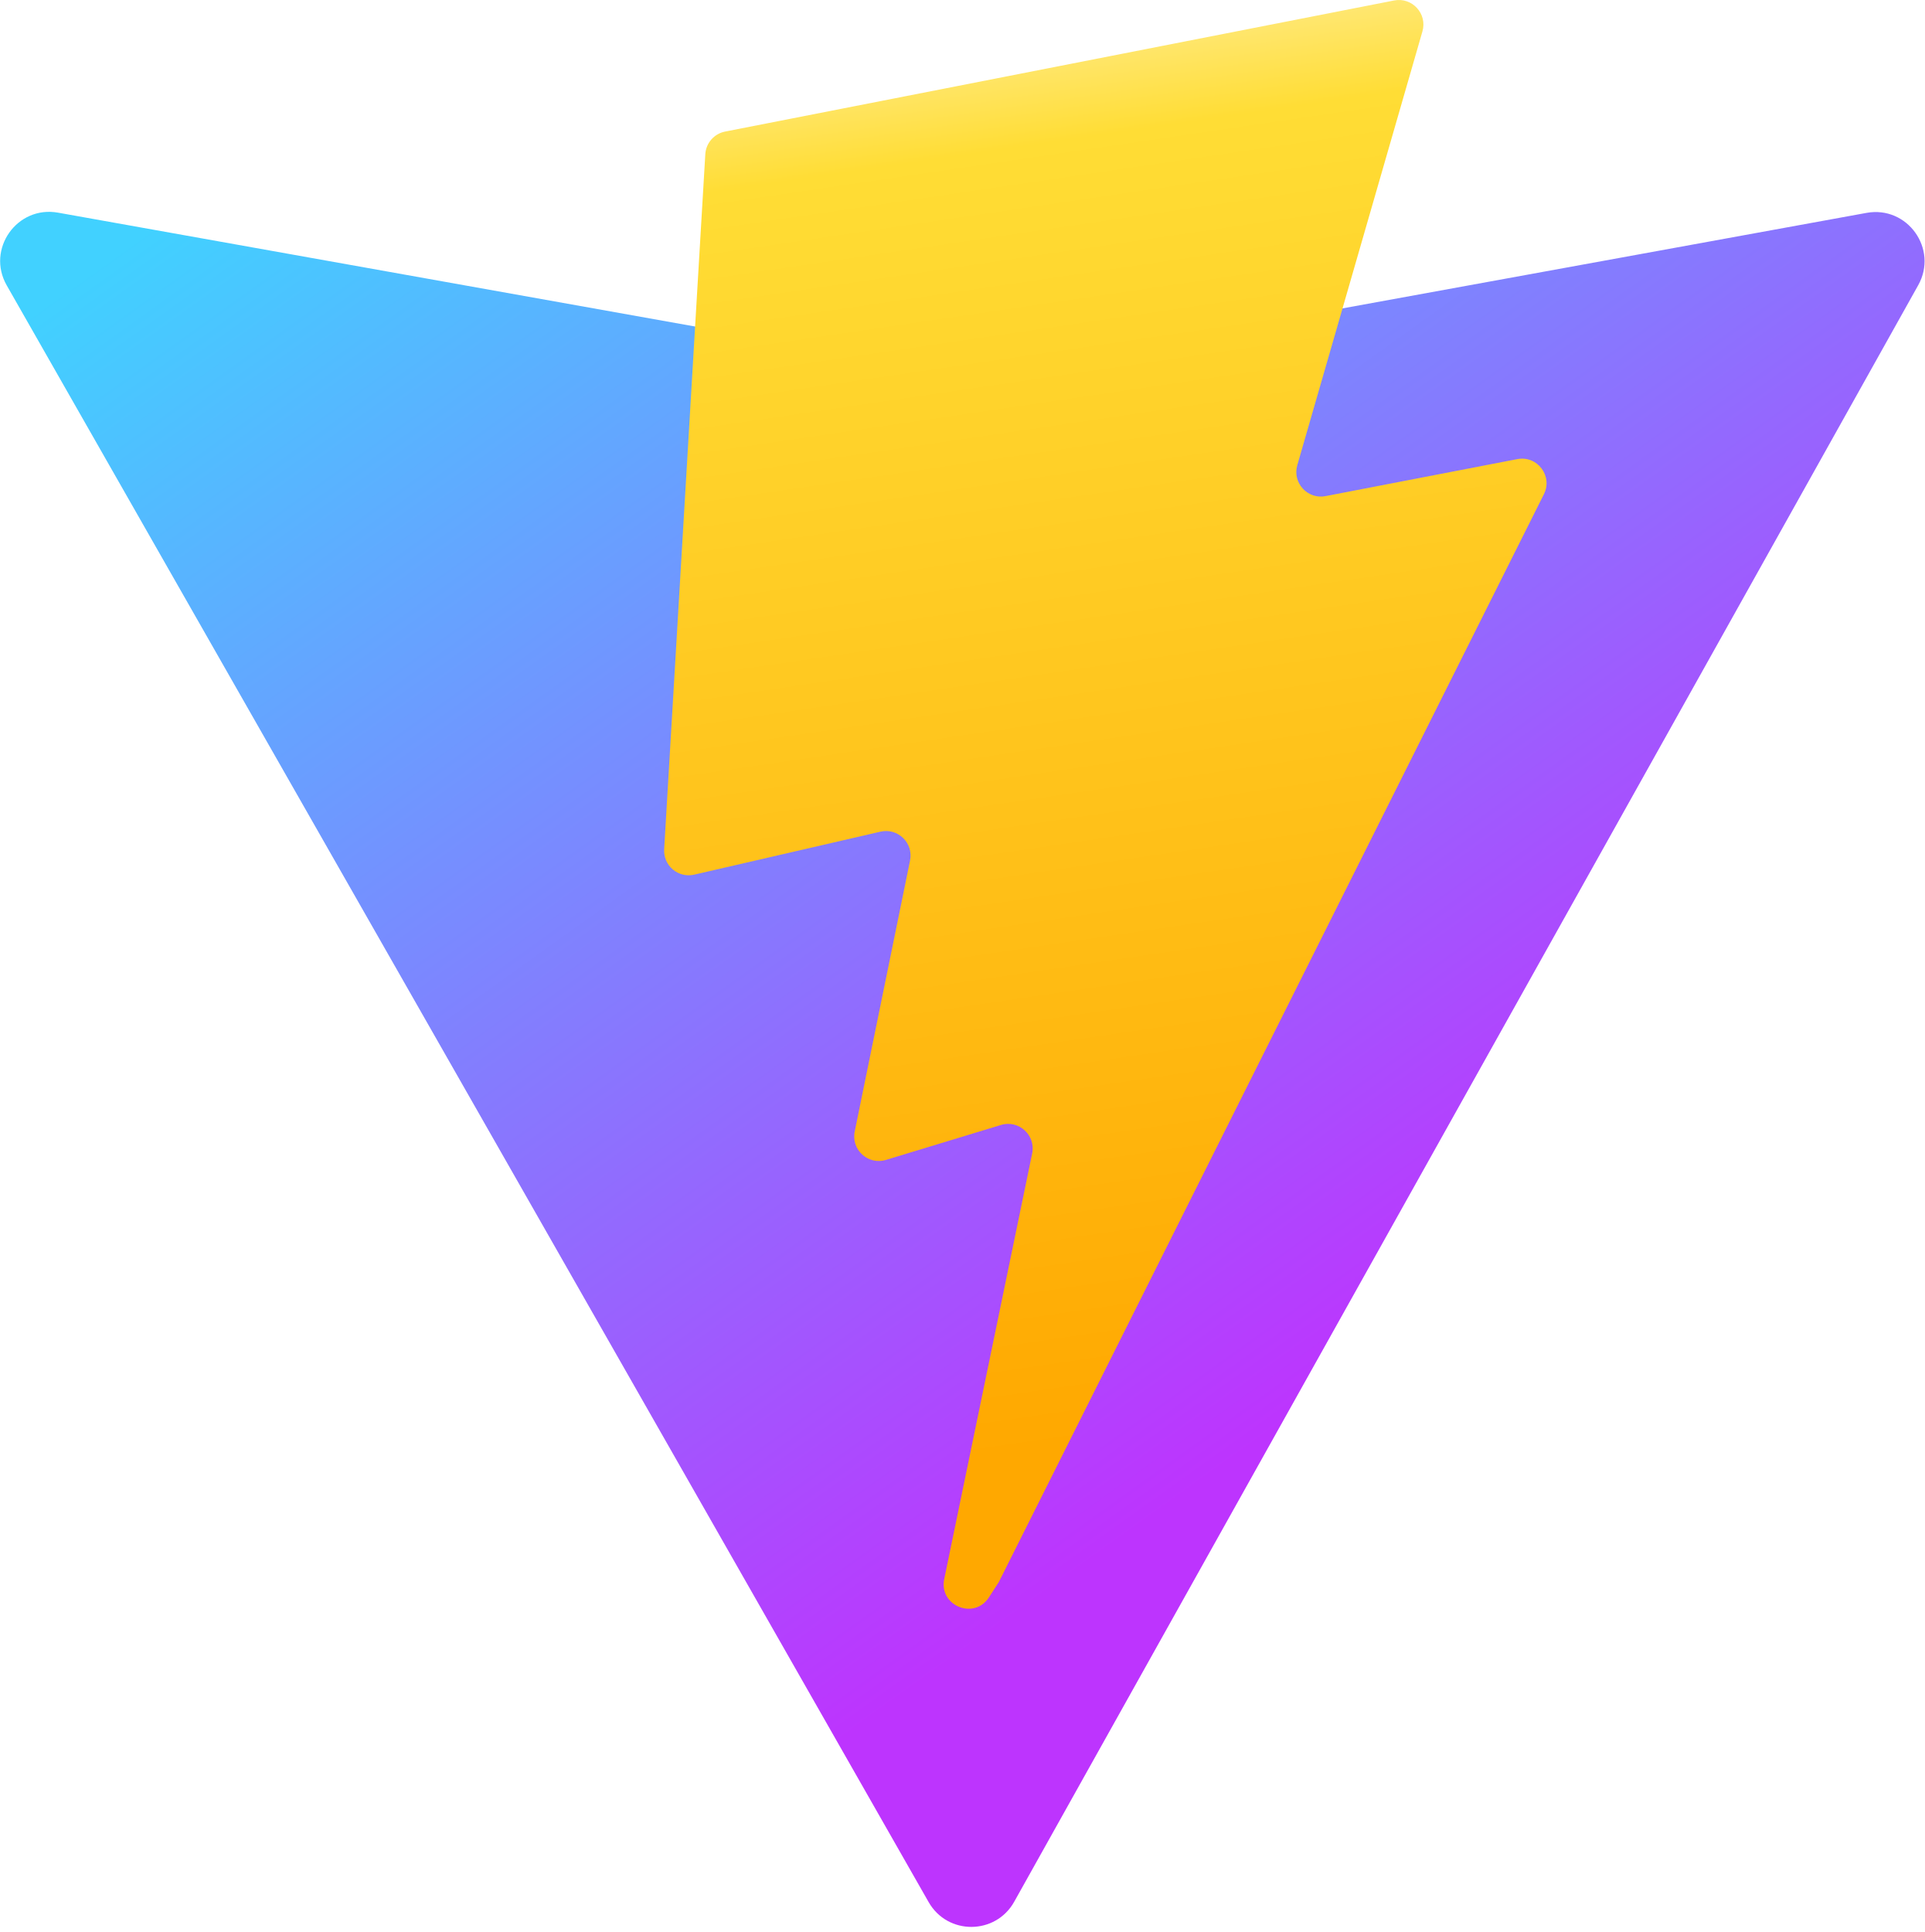
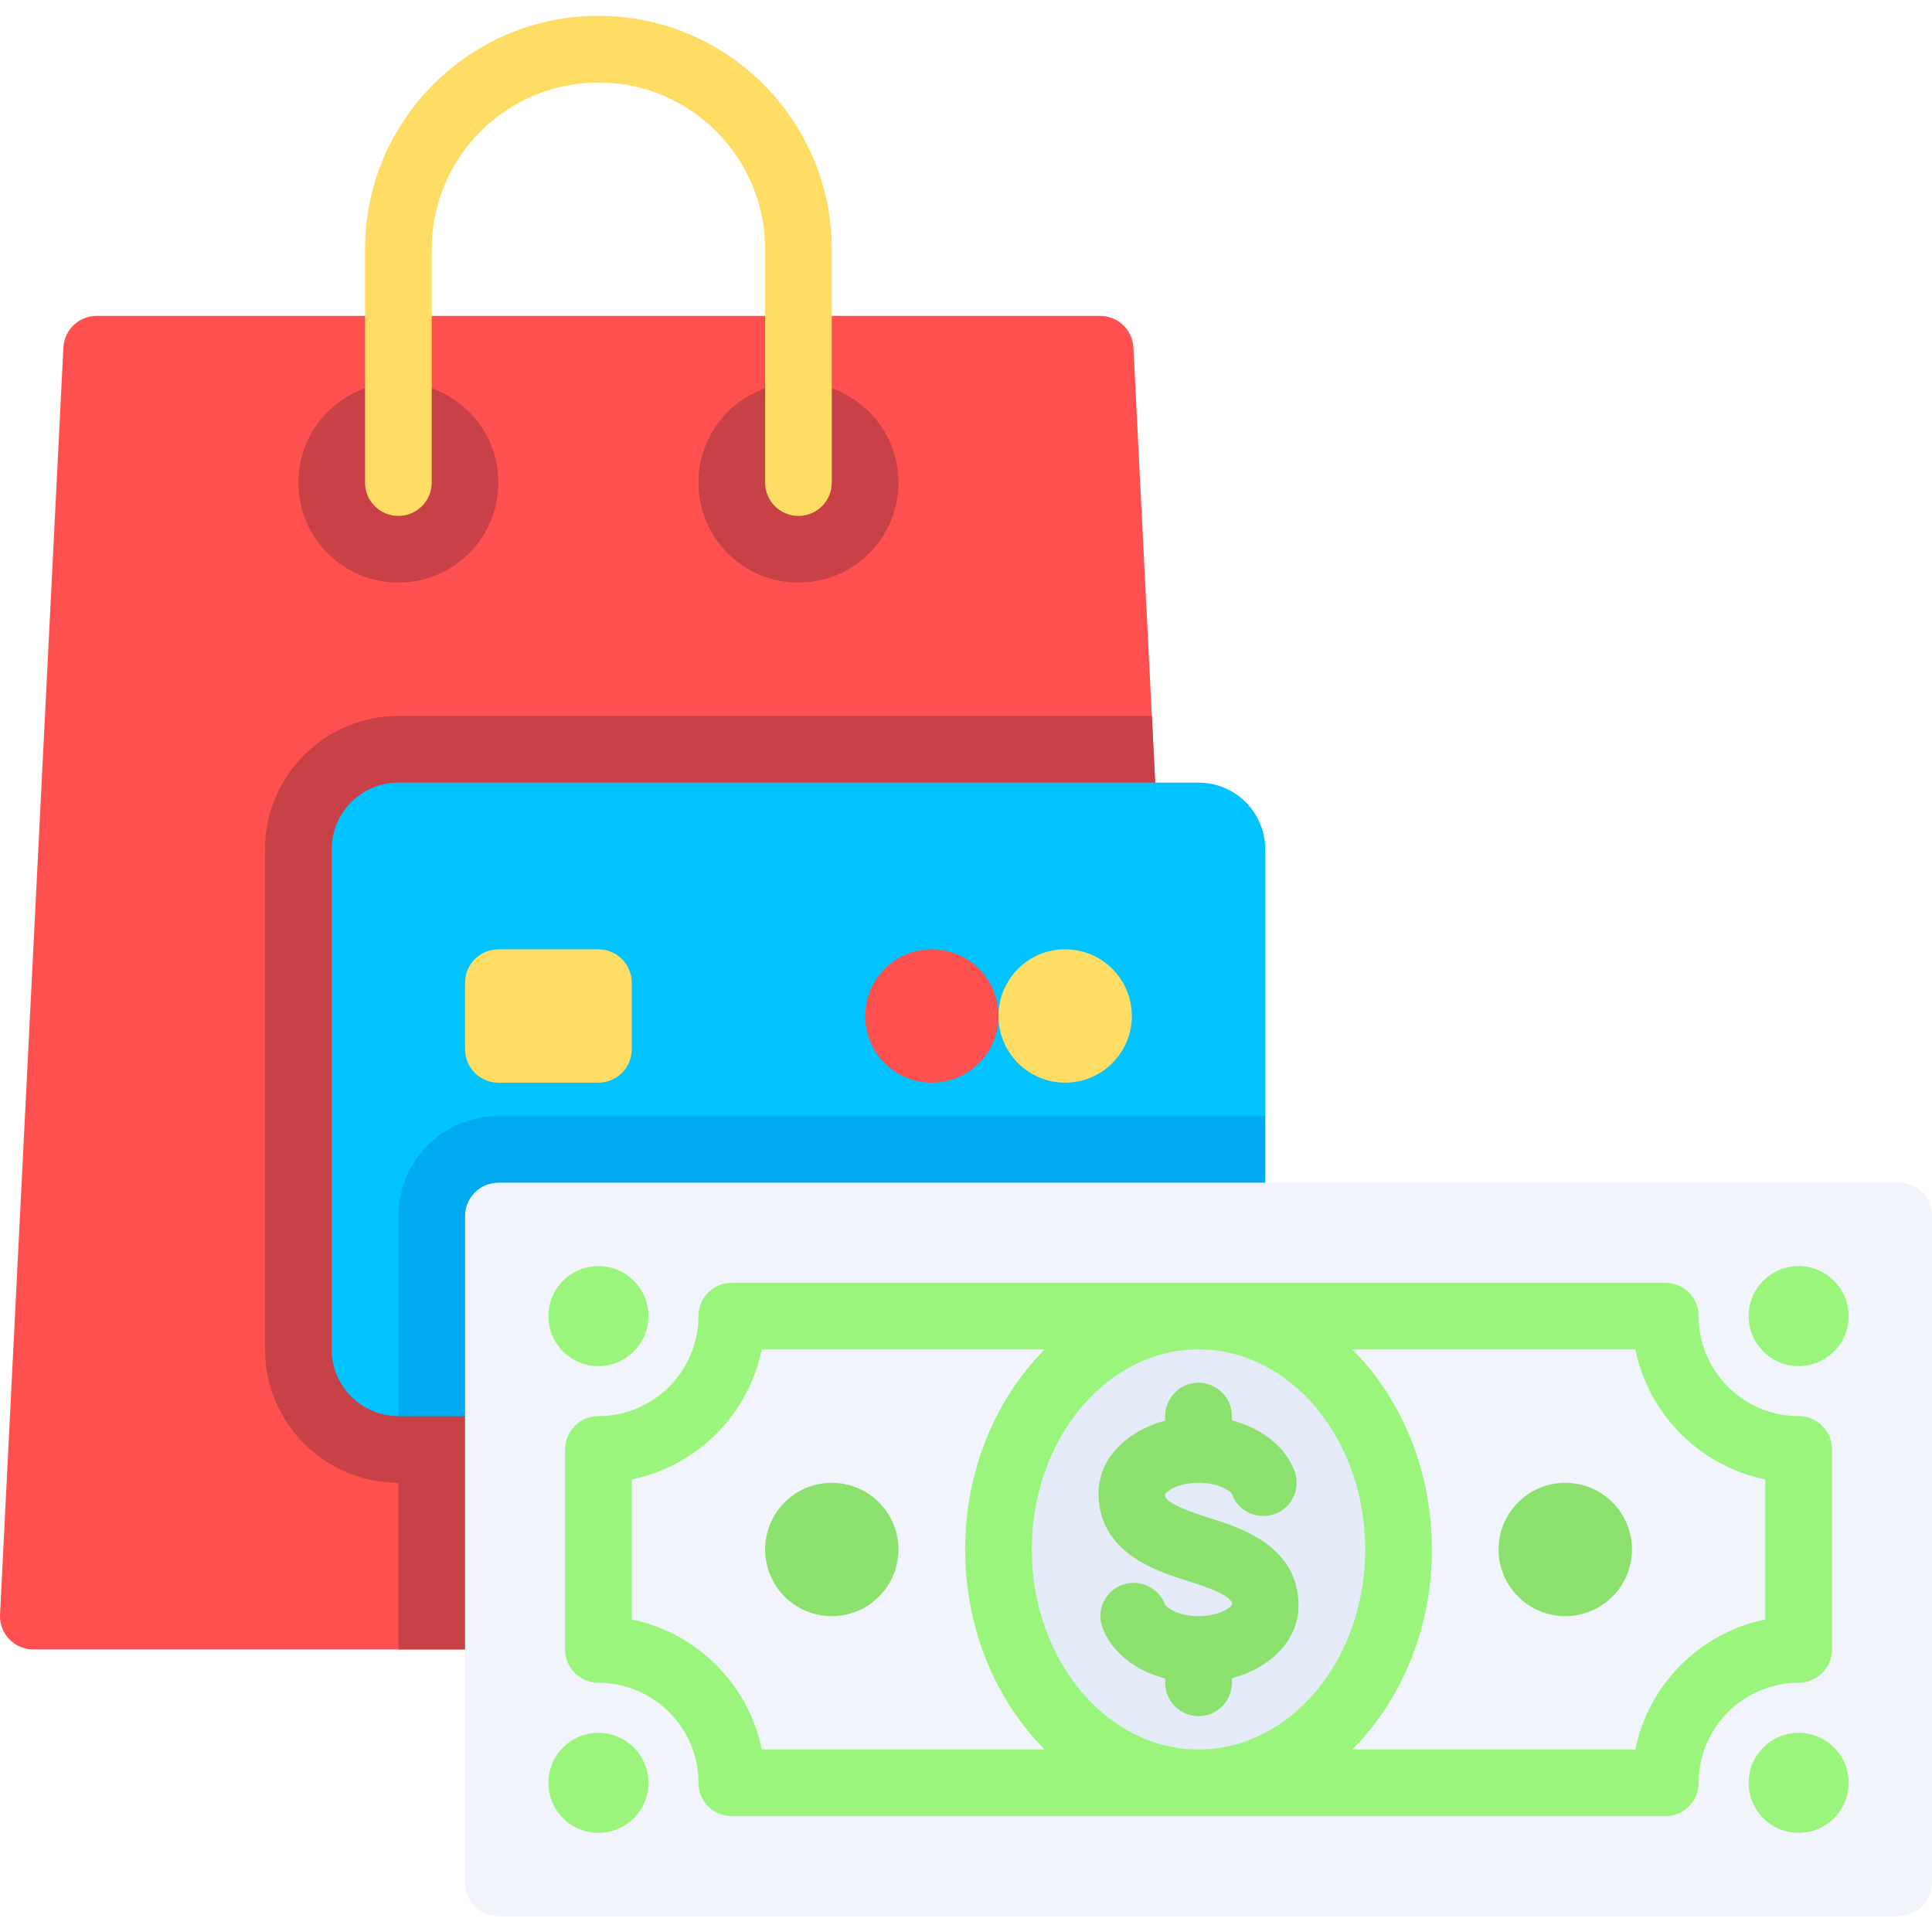
- <svg xmlns="http://www.w3.org/2000/svg" aria-hidden="true" role="img" class="iconify iconify--logos" width="31.88" height="32" preserveAspectRatio="xMidYMid meet" viewBox="0 0 256 257">
-   <defs>
-     <linearGradient id="IconifyId1813088fe1fbc01fb466" x1="-.828%" x2="57.636%" y1="7.652%" y2="78.411%">
-       <stop offset="0%" stop-color="#41D1FF" />
-       <stop offset="100%" stop-color="#BD34FE" />
-     </linearGradient>
-     <linearGradient id="IconifyId1813088fe1fbc01fb467" x1="43.376%" x2="50.316%" y1="2.242%" y2="89.03%">
-       <stop offset="0%" stop-color="#FFEA83" />
-       <stop offset="8.333%" stop-color="#FFDD35" />
-       <stop offset="100%" stop-color="#FFA800" />
-     </linearGradient>
-   </defs>
-   <path fill="url(#IconifyId1813088fe1fbc01fb466)" d="M255.153 37.938L134.897 252.976c-2.483 4.44-8.862 4.466-11.382.048L.875 37.958c-2.746-4.814 1.371-10.646 6.827-9.67l120.385 21.517a6.537 6.537 0 0 0 2.322-.004l117.867-21.483c5.438-.991 9.574 4.796 6.877 9.62Z" />
-   <path fill="url(#IconifyId1813088fe1fbc01fb467)" d="M185.432.063L96.44 17.501a3.268 3.268 0 0 0-2.634 3.014l-5.474 92.456a3.268 3.268 0 0 0 3.997 3.378l24.777-5.718c2.318-.535 4.413 1.507 3.936 3.838l-7.361 36.047c-.495 2.426 1.782 4.5 4.151 3.78l15.304-4.649c2.372-.72 4.652 1.36 4.15 3.788l-11.698 56.621c-.732 3.542 3.979 5.473 5.943 2.437l1.313-2.028l72.516-144.72c1.215-2.423-.88-5.186-3.54-4.672l-25.505 4.922c-2.396.462-4.435-1.77-3.759-4.114l16.646-57.705c.677-2.35-1.37-4.583-3.769-4.113Z" />
+ <svg xmlns="http://www.w3.org/2000/svg" height="800px" width="800px" version="1.1" id="Layer_1" viewBox="0 0 512 512" xml:space="preserve">
+   <path style="fill:#FF5050;" d="M291.546,83.71H25.623c-4.708,0-8.589,3.692-8.824,8.395L0.011,427.85  c-0.252,5.046,3.772,9.277,8.824,9.277h308.786L300.37,92.105C300.135,87.402,296.254,83.71,291.546,83.71z" />
+   <g>
+     <circle style="fill:#C84146;" cx="105.572" cy="127.892" r="26.506" />
+     <circle style="fill:#C84146;" cx="211.597" cy="127.892" r="26.506" />
+     <path style="fill:#C84146;" d="M317.621,437.126l-12.37-247.391h-199.68c-19.488,0-35.342,15.854-35.342,35.342v132.531   c0,19.488,15.854,35.342,35.342,35.342v44.177H317.621z" />
+   </g>
+   <path style="fill:#00C3FF;" d="M317.621,375.278H105.572c-9.76,0-17.671-7.911-17.671-17.671V225.076  c0-9.76,7.911-17.671,17.671-17.671h212.049c9.76,0,17.671,7.911,17.671,17.671v132.531  C335.292,367.367,327.381,375.278,317.621,375.278z" />
+   <path style="fill:#00AAF0;" d="M132.078,295.759c-14.639,0-26.506,11.867-26.506,26.506v53.012h212.049  c9.76,0,17.671-7.911,17.671-17.671v-61.848H132.078z" />
+   <g>
+     <path style="fill:#FFDC64;" d="M132.078,251.582h26.506c4.879,0,8.835,3.956,8.835,8.835v17.671c0,4.879-3.956,8.835-8.835,8.835   h-26.506c-4.879,0-8.835-3.956-8.835-8.835v-17.671C123.243,255.538,127.199,251.582,132.078,251.582z" />
+     <circle style="fill:#FFDC64;" cx="282.28" cy="269.248" r="17.671" />
+   </g>
+   <circle style="fill:#FF5050;" cx="246.938" cy="269.248" r="17.671" />
+   <path style="fill:#F1F4FB;" d="M503.165,507.809H132.078c-4.879,0-8.835-3.956-8.835-8.835V322.266c0-4.879,3.956-8.835,8.835-8.835  h371.086c4.879,0,8.835,3.956,8.835,8.835v176.708C512,503.853,508.044,507.809,503.165,507.809z" />
+   <ellipse style="fill:#E4EAF8;" cx="317.621" cy="410.625" rx="53.012" ry="61.848" />
+   <g>
+     <circle style="fill:#8CE16E;" cx="220.432" cy="410.625" r="17.671" />
+     <circle style="fill:#8CE16E;" cx="414.811" cy="410.625" r="17.671" />
+     <path style="fill:#8CE16E;" d="M344.128,425.529c0-15.885-15.531-20.733-23.874-23.34c-11.467-3.589-11.467-5.332-11.528-6.144   c0.423-0.914,3.581-3.098,8.896-3.098c5.323,0,8.482,2.183,8.887,3.08c1.709,4.59,6.834,6.86,11.363,5.203   c4.573-1.709,6.903-6.79,5.203-11.363c-2.412-6.475-8.668-11.355-16.618-13.454v-1.136c0-4.884-3.952-8.835-8.835-8.835   s-8.835,3.952-8.835,8.835v1.212c-10.368,2.756-17.671,10.176-17.671,19.22c0,15.885,15.531,20.733,23.874,23.34   c11.467,3.589,11.467,5.332,11.528,6.144c-0.423,0.914-3.581,3.098-8.896,3.098s-8.464-2.183-8.896-3.098   c-1.709-4.565-6.816-6.851-11.355-5.185c-4.573,1.709-6.903,6.79-5.203,11.363c2.412,6.475,8.668,11.355,16.618,13.454v1.136   c0,4.884,3.952,8.835,8.835,8.835s8.835-3.952,8.835-8.835v-1.212C336.825,441.994,344.128,434.574,344.128,425.529z" />
+   </g>
+   <path style="fill:#9BF57D;" d="M476.659,375.278c-14.616,0-26.506-11.89-26.506-26.506c0-4.884-3.952-8.835-8.835-8.835H193.926  c-4.884,0-8.835,3.952-8.835,8.835c0,14.616-11.89,26.506-26.506,26.506c-4.884,0-8.835,3.952-8.835,8.835v53.012  c0,4.884,3.952,8.835,8.835,8.835c14.616,0,26.506,11.89,26.506,26.506c0,4.884,3.952,8.835,8.835,8.835h247.391  c4.884,0,8.835-3.952,8.835-8.835c0-14.616,11.89-26.506,26.506-26.506c4.884,0,8.835-3.952,8.835-8.835v-53.012  C485.494,379.229,481.542,375.278,476.659,375.278z M361.798,410.619c0,29.233-19.819,53.012-44.177,53.012  s-44.177-23.779-44.177-53.012s19.819-53.012,44.177-53.012S361.798,381.386,361.798,410.619z M167.42,429.179v-37.12  c17.282-3.521,30.933-17.17,34.453-34.453h74.979c-12.889,12.964-21.078,31.895-21.078,53.012s8.189,40.049,21.078,53.012h-74.979  C198.353,446.35,184.703,432.699,167.42,429.179z M467.823,429.179c-17.282,3.521-30.933,17.17-34.453,34.453h-74.979  c12.89-12.964,21.078-31.895,21.078-53.012c0-21.118-8.188-40.049-21.078-53.012h74.979c3.521,17.282,17.17,30.933,34.453,34.453  L467.823,429.179L467.823,429.179z" />
+   <path style="fill:#FFDC64;" d="M211.597,136.722c-4.884,0-8.835-3.952-8.835-8.835V66.039c0-24.358-19.819-44.177-44.177-44.177  s-44.177,19.819-44.177,44.177v61.848c0,4.884-3.952,8.835-8.835,8.835s-8.835-3.952-8.835-8.835V66.039  c0-34.099,27.749-61.848,61.848-61.848s61.848,27.749,61.848,61.848v61.848C220.432,132.771,216.481,136.722,211.597,136.722z" />
+   <g>
+     <circle style="fill:#9BF57D;" cx="158.584" cy="348.777" r="13.253" />
+     <circle style="fill:#9BF57D;" cx="476.659" cy="348.777" r="13.253" />
+     <circle style="fill:#9BF57D;" cx="158.584" cy="472.473" r="13.253" />
+     <circle style="fill:#9BF57D;" cx="476.659" cy="472.473" r="13.253" />
+   </g>
</svg>
